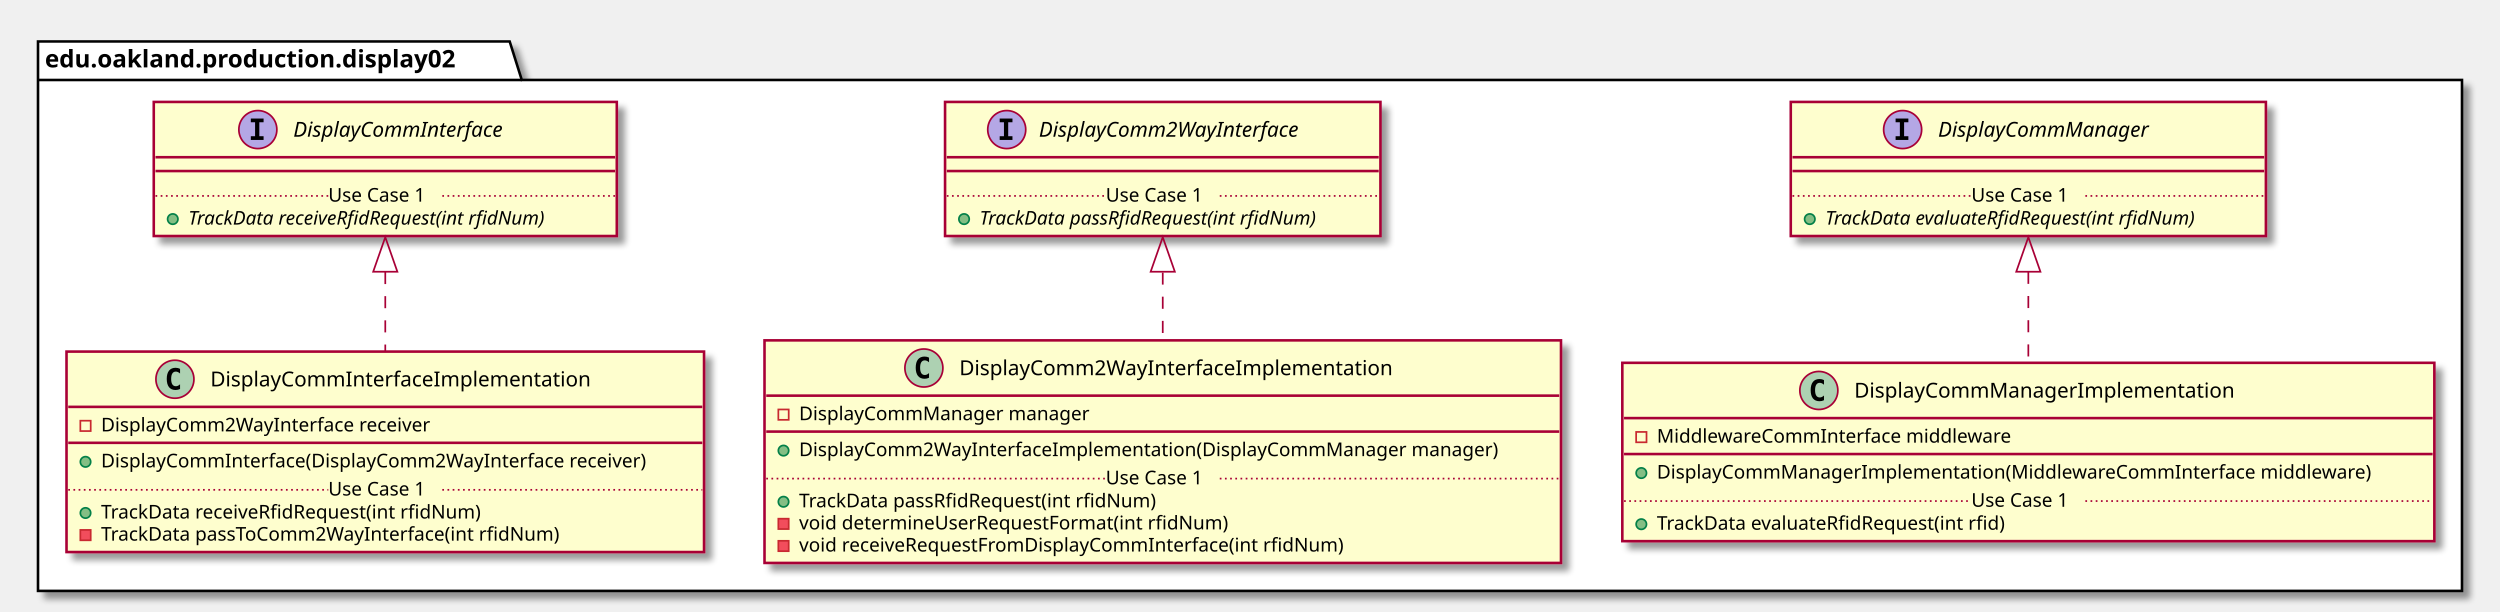
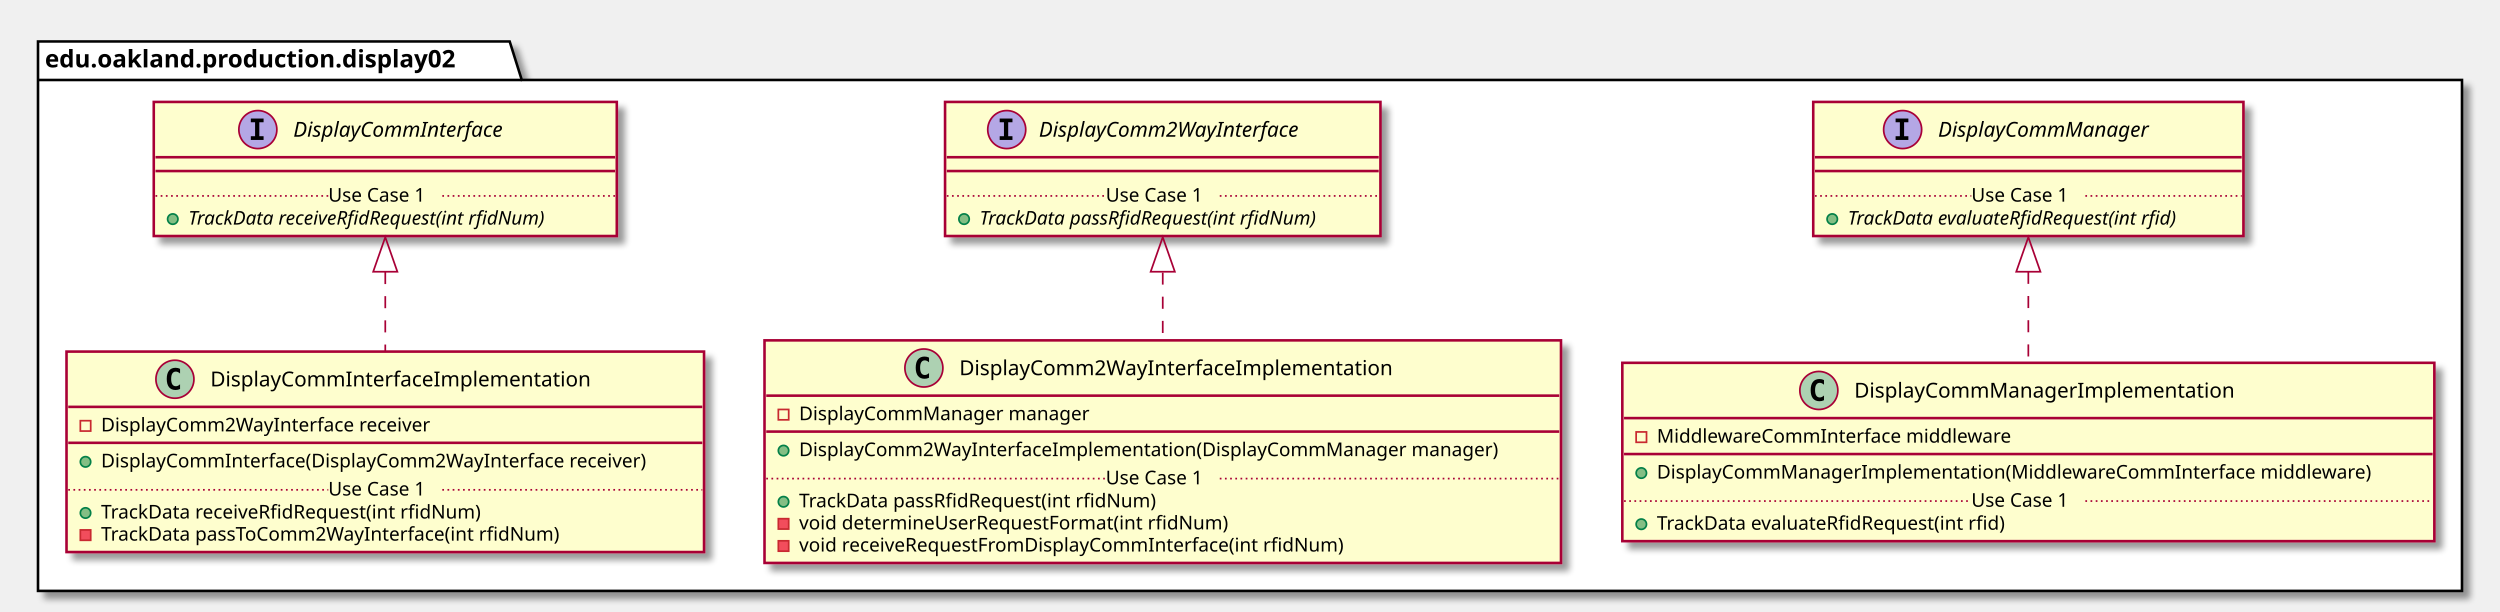
<svg xmlns="http://www.w3.org/2000/svg" contentScriptType="application/ecmascript" contentStyleType="text/css" height="354px" preserveAspectRatio="none" style="width:1447px;height:354px;" version="1.1" viewBox="0 0 1447 354" width="1447px" zoomAndPan="magnify">
  <defs>
-     <filter height="300%" id="f1nr6t07tm3qt" width="300%" x="-1" y="-1">
+     <filter height="300%" id="f1bxquxvgk1p2d" width="300%" x="-1" y="-1">
      <feGaussianBlur result="blurOut" stdDeviation="2.0" />
      <feColorMatrix in="blurOut" result="blurOut2" type="matrix" values="0 0 0 0 0 0 0 0 0 0 0 0 0 0 0 0 0 0 .4 0" />
      <feOffset dx="4.0" dy="4.0" in="blurOut2" result="blurOut3" />
      <feBlend in="SourceGraphic" in2="blurOut3" mode="normal" />
    </filter>
  </defs>
  <g>
-     <polygon fill="#FFFFFF" filter="url(#f1nr6t07tm3qt)" points="22,24,295,24,302,46.297,1425,46.297,1425,342,22,342,22,24" style="stroke: #000000; stroke-width: 1.5;" />
+     <polygon fill="#FFFFFF" filter="url(#f1bxquxvgk1p2d)" points="22,24,295,24,302,46.297,1425,46.297,1425,342,22,342,22,24" style="stroke: #000000; stroke-width: 1.5;" />
    <line style="stroke: #000000; stroke-width: 1.5;" x1="22" x2="302" y1="46.297" y2="46.297" />
    <text fill="#000000" font-family="sans-serif" font-size="14" font-weight="bold" lengthAdjust="spacingAndGlyphs" textLength="267" x="26" y="38.995">edu.oakland.production.display02</text>
-     <rect fill="#FEFECE" filter="url(#f1nr6t07tm3qt)" height="77.609" id="DisplayCommInterface" style="stroke: #A80036; stroke-width: 1.5;" width="268" x="89" y="59" />
+     <rect fill="#FEFECE" filter="url(#f1bxquxvgk1p2d)" height="77.609" id="DisplayCommInterface" style="stroke: #A80036; stroke-width: 1.5;" width="268" x="89" y="59" />
    <ellipse cx="149.25" cy="75" fill="#B4A7E5" rx="11" ry="11" style="stroke: #A80036; stroke-width: 1.0;" />
    <path d="M145.172,70.766 L145.172,68.609 L152.562,68.609 L152.562,70.766 L150.094,70.766 L150.094,78.844 L152.562,78.844 L152.562,81 L145.172,81 L145.172,78.844 L147.641,78.844 L147.641,70.766 L145.172,70.766 Z " />
    <text fill="#000000" font-family="sans-serif" font-size="12" font-style="italic" lengthAdjust="spacingAndGlyphs" textLength="139" x="169.75" y="79.154">DisplayCommInterface</text>
    <line style="stroke: #A80036; stroke-width: 1.5;" x1="90" x2="356" y1="91" y2="91" />
    <line style="stroke: #A80036; stroke-width: 1.5;" x1="90" x2="356" y1="99" y2="99" />
    <ellipse cx="100" cy="126.805" fill="#84BE84" rx="3" ry="3" style="stroke: #038048; stroke-width: 1.0;" />
    <text fill="#000000" font-family="sans-serif" font-size="11" font-style="italic" lengthAdjust="spacingAndGlyphs" textLength="242" x="109" y="130.015">TrackData receiveRfidRequest(int rfidNum)</text>
    <line style="stroke: #A80036; stroke-width: 1.0; stroke-dasharray: 1.0,2.0;" x1="90" x2="190" y1="113.402" y2="113.402" />
    <text fill="#000000" font-family="sans-serif" font-size="11" lengthAdjust="spacingAndGlyphs" textLength="66" x="190" y="116.71">Use Case 1</text>
    <line style="stroke: #A80036; stroke-width: 1.0; stroke-dasharray: 1.0,2.0;" x1="256" x2="356" y1="113.402" y2="113.402" />
-     <rect fill="#FEFECE" filter="url(#f1nr6t07tm3qt)" height="77.609" id="DisplayComm2WayInterface" style="stroke: #A80036; stroke-width: 1.5;" width="252" x="547" y="59" />
+     <rect fill="#FEFECE" filter="url(#f1bxquxvgk1p2d)" height="77.609" id="DisplayComm2WayInterface" style="stroke: #A80036; stroke-width: 1.5;" width="252" x="547" y="59" />
    <ellipse cx="582.7" cy="75" fill="#B4A7E5" rx="11" ry="11" style="stroke: #A80036; stroke-width: 1.0;" />
    <path d="M578.622,70.766 L578.622,68.609 L586.013,68.609 L586.013,70.766 L583.544,70.766 L583.544,78.844 L586.013,78.844 L586.013,81 L578.622,81 L578.622,78.844 L581.091,78.844 L581.091,70.766 L578.622,70.766 Z " />
    <text fill="#000000" font-family="sans-serif" font-size="12" font-style="italic" lengthAdjust="spacingAndGlyphs" textLength="174" x="601.3" y="79.154">DisplayComm2WayInterface</text>
    <line style="stroke: #A80036; stroke-width: 1.5;" x1="548" x2="798" y1="91" y2="91" />
    <line style="stroke: #A80036; stroke-width: 1.5;" x1="548" x2="798" y1="99" y2="99" />
    <ellipse cx="558" cy="126.805" fill="#84BE84" rx="3" ry="3" style="stroke: #038048; stroke-width: 1.0;" />
    <text fill="#000000" font-family="sans-serif" font-size="11" font-style="italic" lengthAdjust="spacingAndGlyphs" textLength="226" x="567" y="130.015">TrackData passRfidRequest(int rfidNum)</text>
    <line style="stroke: #A80036; stroke-width: 1.0; stroke-dasharray: 1.0,2.0;" x1="548" x2="640" y1="113.402" y2="113.402" />
    <text fill="#000000" font-family="sans-serif" font-size="11" lengthAdjust="spacingAndGlyphs" textLength="66" x="640" y="116.71">Use Case 1</text>
    <line style="stroke: #A80036; stroke-width: 1.0; stroke-dasharray: 1.0,2.0;" x1="706" x2="798" y1="113.402" y2="113.402" />
-     <rect fill="#FEFECE" filter="url(#f1nr6t07tm3qt)" height="77.609" id="DisplayCommManager" style="stroke: #A80036; stroke-width: 1.5;" width="275" x="1036.5" y="59" />
+     <rect fill="#FEFECE" filter="url(#f1bxquxvgk1p2d)" height="77.609" id="DisplayCommManager" style="stroke: #A80036; stroke-width: 1.5;" width="249" x="1049.5" y="59" />
    <ellipse cx="1101.25" cy="75" fill="#B4A7E5" rx="11" ry="11" style="stroke: #A80036; stroke-width: 1.0;" />
    <path d="M1097.172,70.766 L1097.172,68.609 L1104.562,68.609 L1104.562,70.766 L1102.094,70.766 L1102.094,78.844 L1104.562,78.844 L1104.562,81 L1097.172,81 L1097.172,78.844 L1099.641,78.844 L1099.641,70.766 L1097.172,70.766 Z " />
    <text fill="#000000" font-family="sans-serif" font-size="12" font-style="italic" lengthAdjust="spacingAndGlyphs" textLength="137" x="1121.75" y="79.154">DisplayCommManager</text>
-     <line style="stroke: #A80036; stroke-width: 1.5;" x1="1037.5" x2="1310.5" y1="91" y2="91" />
-     <line style="stroke: #A80036; stroke-width: 1.5;" x1="1037.5" x2="1310.5" y1="99" y2="99" />
-     <ellipse cx="1047.5" cy="126.805" fill="#84BE84" rx="3" ry="3" style="stroke: #038048; stroke-width: 1.0;" />
-     <text fill="#000000" font-family="sans-serif" font-size="11" font-style="italic" lengthAdjust="spacingAndGlyphs" textLength="249" x="1056.5" y="130.015">TrackData evaluateRfidRequest(int rfidNum)</text>
-     <line style="stroke: #A80036; stroke-width: 1.0; stroke-dasharray: 1.0,2.0;" x1="1037.5" x2="1141" y1="113.402" y2="113.402" />
+     <line style="stroke: #A80036; stroke-width: 1.5;" x1="1050.5" x2="1297.5" y1="91" y2="91" />
+     <line style="stroke: #A80036; stroke-width: 1.5;" x1="1050.5" x2="1297.5" y1="99" y2="99" />
+     <ellipse cx="1060.5" cy="126.805" fill="#84BE84" rx="3" ry="3" style="stroke: #038048; stroke-width: 1.0;" />
+     <text fill="#000000" font-family="sans-serif" font-size="11" font-style="italic" lengthAdjust="spacingAndGlyphs" textLength="223" x="1069.5" y="130.015">TrackData evaluateRfidRequest(int rfid)</text>
+     <line style="stroke: #A80036; stroke-width: 1.0; stroke-dasharray: 1.0,2.0;" x1="1050.5" x2="1141" y1="113.402" y2="113.402" />
    <text fill="#000000" font-family="sans-serif" font-size="11" lengthAdjust="spacingAndGlyphs" textLength="66" x="1141" y="116.71">Use Case 1</text>
-     <line style="stroke: #A80036; stroke-width: 1.0; stroke-dasharray: 1.0,2.0;" x1="1207" x2="1310.5" y1="113.402" y2="113.402" />
-     <rect fill="#FEFECE" filter="url(#f1nr6t07tm3qt)" height="116.023" id="DisplayCommInterfaceImplementation" style="stroke: #A80036; stroke-width: 1.5;" width="369" x="38.5" y="203.5" />
+     <line style="stroke: #A80036; stroke-width: 1.0; stroke-dasharray: 1.0,2.0;" x1="1207" x2="1297.5" y1="113.402" y2="113.402" />
+     <rect fill="#FEFECE" filter="url(#f1bxquxvgk1p2d)" height="116.023" id="DisplayCommInterfaceImplementation" style="stroke: #A80036; stroke-width: 1.5;" width="369" x="38.5" y="203.5" />
    <ellipse cx="101.25" cy="219.5" fill="#ADD1B2" rx="11" ry="11" style="stroke: #A80036; stroke-width: 1.0;" />
    <path d="M104.219,225.141 Q103.641,225.438 103,225.578 Q102.359,225.734 101.656,225.734 Q99.156,225.734 97.828,224.094 Q96.516,222.438 96.516,219.312 Q96.516,216.188 97.828,214.531 Q99.156,212.875 101.656,212.875 Q102.359,212.875 103,213.031 Q103.656,213.188 104.219,213.484 L104.219,216.203 Q103.594,215.625 103,215.359 Q102.406,215.078 101.781,215.078 Q100.438,215.078 99.75,216.156 Q99.062,217.219 99.062,219.312 Q99.062,221.406 99.75,222.484 Q100.438,223.547 101.781,223.547 Q102.406,223.547 103,223.281 Q103.594,223 104.219,222.422 L104.219,225.141 Z " />
    <text fill="#000000" font-family="sans-serif" font-size="12" lengthAdjust="spacingAndGlyphs" textLength="235" x="121.75" y="223.654">DisplayCommInterfaceImplementation</text>
    <line style="stroke: #A80036; stroke-width: 1.5;" x1="39.5" x2="406.5" y1="235.5" y2="235.5" />
    <rect fill="none" height="6" style="stroke: #C82930; stroke-width: 1.0;" width="6" x="46.5" y="243.5" />
    <text fill="#000000" font-family="sans-serif" font-size="11" lengthAdjust="spacingAndGlyphs" textLength="207" x="58.5" y="249.71">DisplayComm2WayInterface receiver</text>
    <line style="stroke: #A80036; stroke-width: 1.5;" x1="39.5" x2="406.5" y1="256.305" y2="256.305" />
    <ellipse cx="49.5" cy="267.305" fill="#84BE84" rx="3" ry="3" style="stroke: #038048; stroke-width: 1.0;" />
    <text fill="#000000" font-family="sans-serif" font-size="11" lengthAdjust="spacingAndGlyphs" textLength="343" x="58.5" y="270.515">DisplayCommInterface(DisplayComm2WayInterface receiver)</text>
    <ellipse cx="49.5" cy="296.914" fill="#84BE84" rx="3" ry="3" style="stroke: #038048; stroke-width: 1.0;" />
    <text fill="#000000" font-family="sans-serif" font-size="11" lengthAdjust="spacingAndGlyphs" textLength="240" x="58.5" y="300.125">TrackData receiveRfidRequest(int rfidNum)</text>
    <rect fill="#F24D5C" height="6" style="stroke: #C82930; stroke-width: 1.0;" width="6" x="46.5" y="306.719" />
    <text fill="#000000" font-family="sans-serif" font-size="11" lengthAdjust="spacingAndGlyphs" textLength="290" x="58.5" y="312.929">TrackData passToComm2WayInterface(int rfidNum)</text>
    <line style="stroke: #A80036; stroke-width: 1.0; stroke-dasharray: 1.0,2.0;" x1="39.5" x2="190" y1="283.512" y2="283.512" />
    <text fill="#000000" font-family="sans-serif" font-size="11" lengthAdjust="spacingAndGlyphs" textLength="66" x="190" y="286.82">Use Case 1</text>
    <line style="stroke: #A80036; stroke-width: 1.0; stroke-dasharray: 1.0,2.0;" x1="256" x2="406.5" y1="283.512" y2="283.512" />
-     <rect fill="#FEFECE" filter="url(#f1nr6t07tm3qt)" height="128.828" id="DisplayComm2WayInterfaceImplementation" style="stroke: #A80036; stroke-width: 1.5;" width="461" x="442.5" y="197" />
+     <rect fill="#FEFECE" filter="url(#f1bxquxvgk1p2d)" height="128.828" id="DisplayComm2WayInterfaceImplementation" style="stroke: #A80036; stroke-width: 1.5;" width="461" x="442.5" y="197" />
    <ellipse cx="534.75" cy="213" fill="#ADD1B2" rx="11" ry="11" style="stroke: #A80036; stroke-width: 1.0;" />
    <path d="M537.719,218.641 Q537.141,218.938 536.5,219.078 Q535.859,219.234 535.156,219.234 Q532.656,219.234 531.328,217.594 Q530.016,215.938 530.016,212.812 Q530.016,209.688 531.328,208.031 Q532.656,206.375 535.156,206.375 Q535.859,206.375 536.5,206.531 Q537.156,206.688 537.719,206.984 L537.719,209.703 Q537.094,209.125 536.5,208.859 Q535.906,208.578 535.281,208.578 Q533.938,208.578 533.25,209.656 Q532.562,210.719 532.562,212.812 Q532.562,214.906 533.25,215.984 Q533.938,217.047 535.281,217.047 Q535.906,217.047 536.5,216.781 Q537.094,216.5 537.719,215.922 L537.719,218.641 Z " />
    <text fill="#000000" font-family="sans-serif" font-size="12" lengthAdjust="spacingAndGlyphs" textLength="268" x="555.25" y="217.154">DisplayComm2WayInterfaceImplementation</text>
    <line style="stroke: #A80036; stroke-width: 1.5;" x1="443.5" x2="902.5" y1="229" y2="229" />
    <rect fill="none" height="6" style="stroke: #C82930; stroke-width: 1.0;" width="6" x="450.5" y="237" />
    <text fill="#000000" font-family="sans-serif" font-size="11" lengthAdjust="spacingAndGlyphs" textLength="182" x="462.5" y="243.21">DisplayCommManager manager</text>
    <line style="stroke: #A80036; stroke-width: 1.5;" x1="443.5" x2="902.5" y1="249.805" y2="249.805" />
    <ellipse cx="453.5" cy="260.805" fill="#84BE84" rx="3" ry="3" style="stroke: #038048; stroke-width: 1.0;" />
    <text fill="#000000" font-family="sans-serif" font-size="11" lengthAdjust="spacingAndGlyphs" textLength="435" x="462.5" y="264.015">DisplayComm2WayInterfaceImplementation(DisplayCommManager manager)</text>
    <ellipse cx="453.5" cy="290.414" fill="#84BE84" rx="3" ry="3" style="stroke: #038048; stroke-width: 1.0;" />
    <text fill="#000000" font-family="sans-serif" font-size="11" lengthAdjust="spacingAndGlyphs" textLength="227" x="462.5" y="293.625">TrackData passRfidRequest(int rfidNum)</text>
    <rect fill="#F24D5C" height="6" style="stroke: #C82930; stroke-width: 1.0;" width="6" x="450.5" y="300.219" />
    <text fill="#000000" font-family="sans-serif" font-size="11" lengthAdjust="spacingAndGlyphs" textLength="269" x="462.5" y="306.429">void determineUserRequestFormat(int rfidNum)</text>
    <rect fill="#F24D5C" height="6" style="stroke: #C82930; stroke-width: 1.0;" width="6" x="450.5" y="313.023" />
    <text fill="#000000" font-family="sans-serif" font-size="11" lengthAdjust="spacingAndGlyphs" textLength="342" x="462.5" y="319.234">void receiveRequestFromDisplayCommInterface(int rfidNum)</text>
    <line style="stroke: #A80036; stroke-width: 1.0; stroke-dasharray: 1.0,2.0;" x1="443.5" x2="640" y1="277.012" y2="277.012" />
    <text fill="#000000" font-family="sans-serif" font-size="11" lengthAdjust="spacingAndGlyphs" textLength="66" x="640" y="280.32">Use Case 1</text>
    <line style="stroke: #A80036; stroke-width: 1.0; stroke-dasharray: 1.0,2.0;" x1="706" x2="902.5" y1="277.012" y2="277.012" />
-     <rect fill="#FEFECE" filter="url(#f1nr6t07tm3qt)" height="103.219" id="DisplayCommManagerImplementation" style="stroke: #A80036; stroke-width: 1.5;" width="470" x="939" y="210" />
+     <rect fill="#FEFECE" filter="url(#f1bxquxvgk1p2d)" height="103.219" id="DisplayCommManagerImplementation" style="stroke: #A80036; stroke-width: 1.5;" width="470" x="939" y="210" />
    <ellipse cx="1052.75" cy="226" fill="#ADD1B2" rx="11" ry="11" style="stroke: #A80036; stroke-width: 1.0;" />
    <path d="M1055.719,231.641 Q1055.141,231.938 1054.5,232.078 Q1053.859,232.234 1053.156,232.234 Q1050.656,232.234 1049.328,230.594 Q1048.016,228.938 1048.016,225.812 Q1048.016,222.688 1049.328,221.031 Q1050.656,219.375 1053.156,219.375 Q1053.859,219.375 1054.5,219.531 Q1055.156,219.688 1055.719,219.984 L1055.719,222.703 Q1055.094,222.125 1054.5,221.859 Q1053.906,221.578 1053.281,221.578 Q1051.938,221.578 1051.25,222.656 Q1050.562,223.719 1050.562,225.812 Q1050.562,227.906 1051.25,228.984 Q1051.938,230.047 1053.281,230.047 Q1053.906,230.047 1054.5,229.781 Q1055.094,229.5 1055.719,228.922 L1055.719,231.641 Z " />
    <text fill="#000000" font-family="sans-serif" font-size="12" lengthAdjust="spacingAndGlyphs" textLength="234" x="1073.25" y="230.154">DisplayCommManagerImplementation</text>
    <line style="stroke: #A80036; stroke-width: 1.5;" x1="940" x2="1408" y1="242" y2="242" />
    <rect fill="none" height="6" style="stroke: #C82930; stroke-width: 1.0;" width="6" x="947" y="250" />
    <text fill="#000000" font-family="sans-serif" font-size="11" lengthAdjust="spacingAndGlyphs" textLength="221" x="959" y="256.21">MiddlewareCommInterface middleware</text>
    <line style="stroke: #A80036; stroke-width: 1.5;" x1="940" x2="1408" y1="262.805" y2="262.805" />
    <ellipse cx="950" cy="273.805" fill="#84BE84" rx="3" ry="3" style="stroke: #038048; stroke-width: 1.0;" />
    <text fill="#000000" font-family="sans-serif" font-size="11" lengthAdjust="spacingAndGlyphs" textLength="444" x="959" y="277.015">DisplayCommManagerImplementation(MiddlewareCommInterface middleware)</text>
    <ellipse cx="950" cy="303.414" fill="#84BE84" rx="3" ry="3" style="stroke: #038048; stroke-width: 1.0;" />
    <text fill="#000000" font-family="sans-serif" font-size="11" lengthAdjust="spacingAndGlyphs" textLength="221" x="959" y="306.625">TrackData evaluateRfidRequest(int rfid)</text>
    <line style="stroke: #A80036; stroke-width: 1.0; stroke-dasharray: 1.0,2.0;" x1="940" x2="1141" y1="290.012" y2="290.012" />
    <text fill="#000000" font-family="sans-serif" font-size="11" lengthAdjust="spacingAndGlyphs" textLength="66" x="1141" y="293.32">Use Case 1</text>
    <line style="stroke: #A80036; stroke-width: 1.0; stroke-dasharray: 1.0,2.0;" x1="1207" x2="1408" y1="290.012" y2="290.012" />
    <path d="M223,157.4 C223,172.32 223,188.35 223,203.21 " fill="none" id="DisplayCommInterface&lt;-DisplayCommInterfaceImplementation" style="stroke: #A80036; stroke-width: 1.0; stroke-dasharray: 7.0,7.0;" />
    <polygon fill="none" points="216,157.27,223,137.27,230,157.27,216,157.27" style="stroke: #A80036; stroke-width: 1.0;" />
    <path d="M673,157.73 C673,170.47 673,184.01 673,196.93 " fill="none" id="DisplayComm2WayInterface&lt;-DisplayComm2WayInterfaceImplementation" style="stroke: #A80036; stroke-width: 1.0; stroke-dasharray: 7.0,7.0;" />
    <polygon fill="none" points="666,157.27,673,137.27,680,157.27,666,157.27" style="stroke: #A80036; stroke-width: 1.0;" />
    <path d="M1174,157.32 C1174,174.56 1174,193.27 1174,209.97 " fill="none" id="DisplayCommManager&lt;-DisplayCommManagerImplementation" style="stroke: #A80036; stroke-width: 1.0; stroke-dasharray: 7.0,7.0;" />
    <polygon fill="none" points="1167,157.27,1174,137.27,1181,157.27,1167,157.27" style="stroke: #A80036; stroke-width: 1.0;" />
  </g>
</svg>
